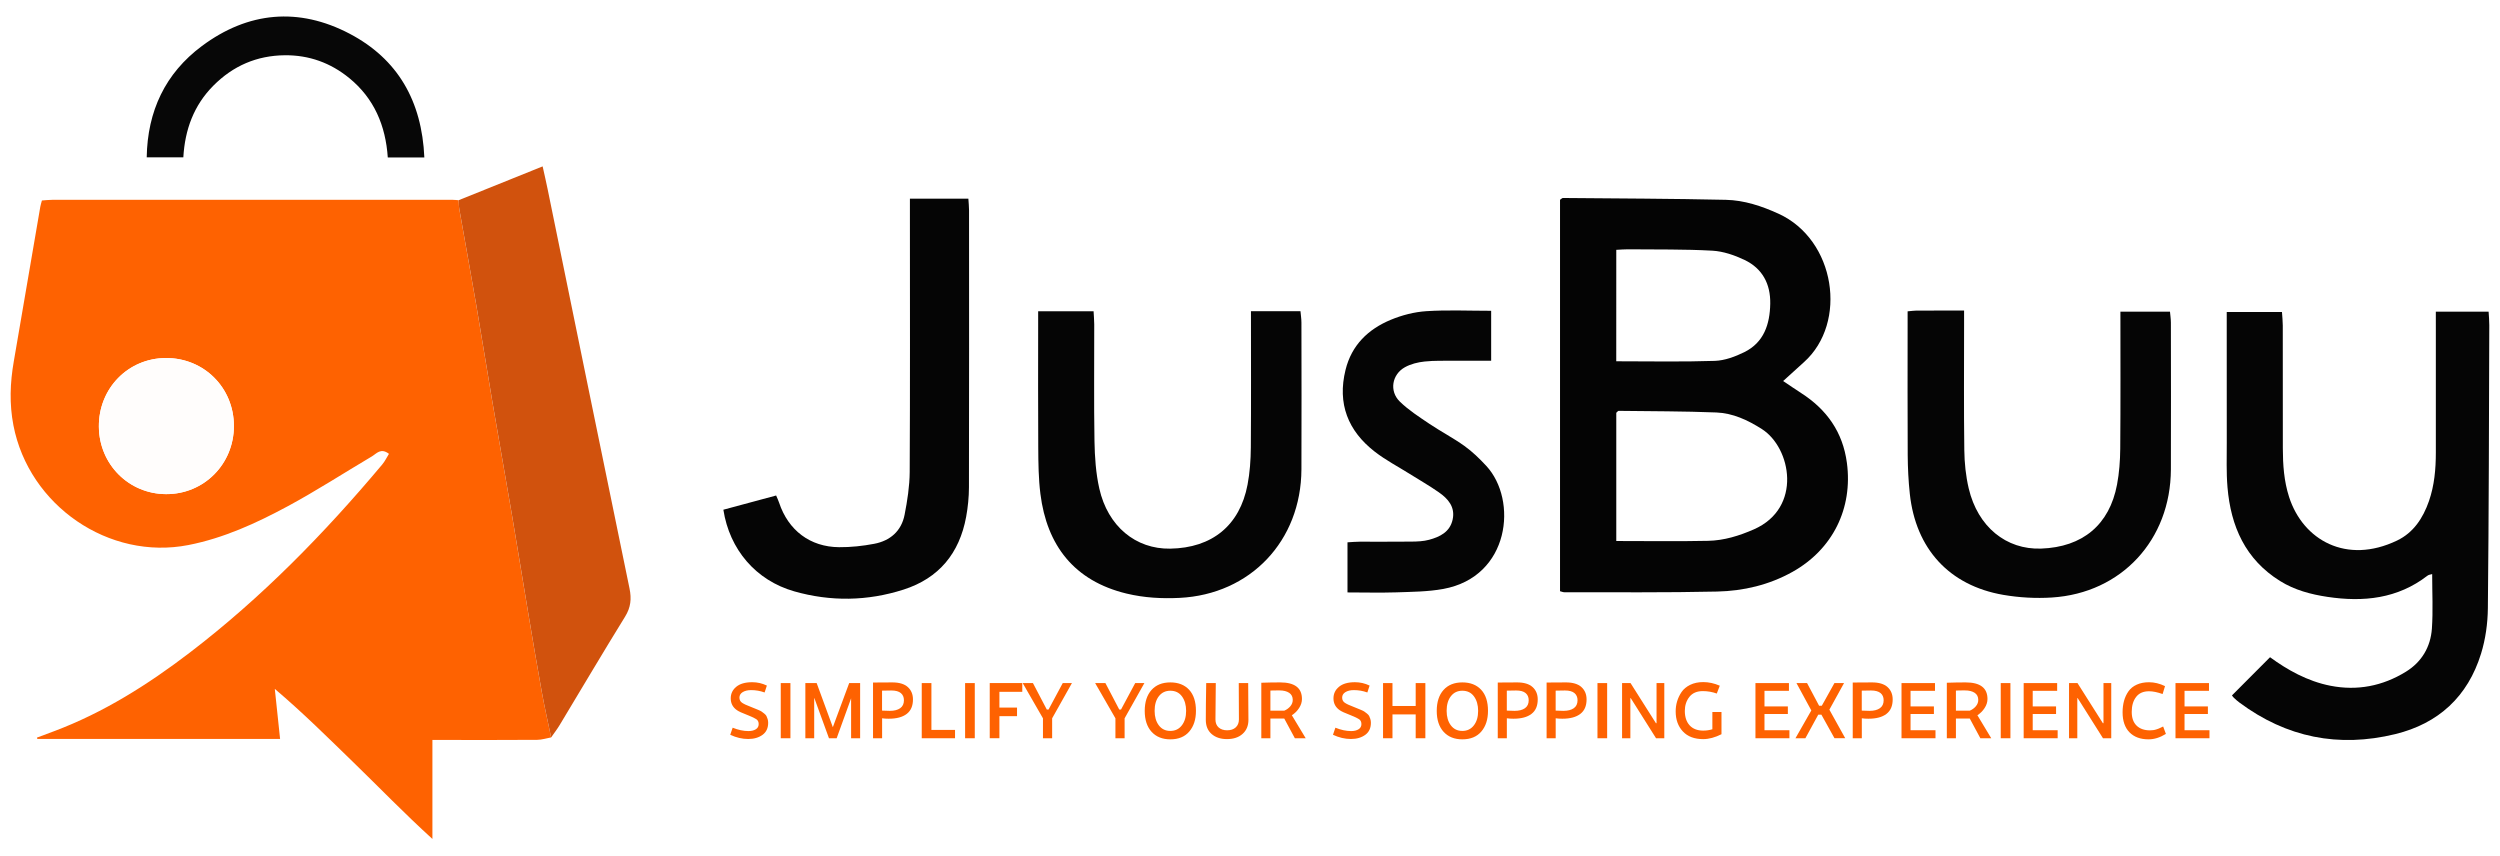
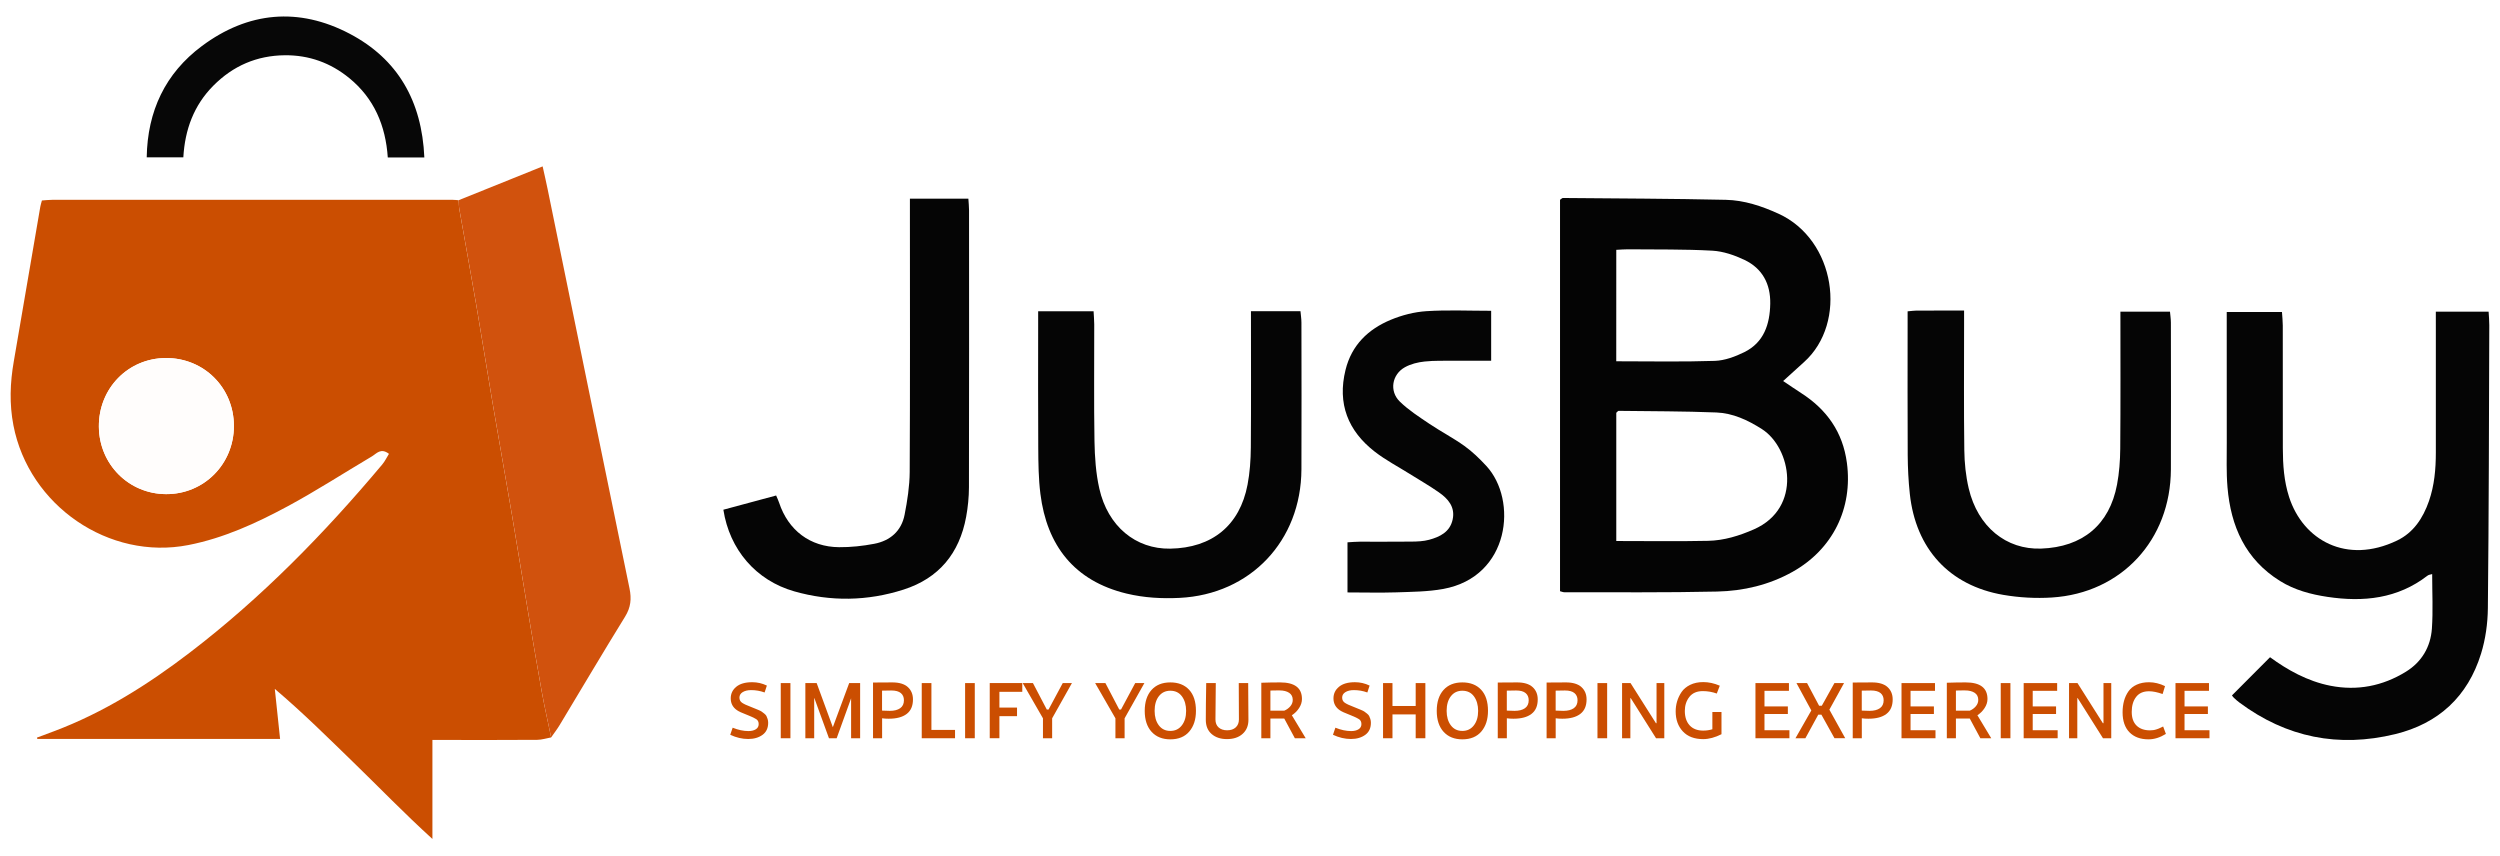
<svg xmlns="http://www.w3.org/2000/svg" width="1356" height="464" viewBox="0 0 1356 464" fill="none">
  <path d="M846.156 320.671C846.156 249.819 846.156 179.017 846.156 108.368C846.843 107.928 847.296 107.387 847.732 107.387C877.19 107.657 906.648 107.725 936.106 108.385C946.048 108.605 955.521 111.753 964.658 115.915C995.608 130.011 1002.33 175.007 978.507 196.396C974.919 199.611 971.364 202.877 967.173 206.668C970.56 208.935 973.712 211.118 976.948 213.2C990.813 222.101 999.548 234.352 1001.76 251.071C1005.05 275.811 994.015 298.013 972.253 310.179C959.545 317.287 945.679 320.536 931.428 320.857C903.848 321.483 876.234 321.196 848.637 321.246C847.883 321.263 847.128 320.925 846.156 320.671ZM876.67 293.444C893.872 293.444 910.219 293.697 926.532 293.342C935.15 293.156 943.348 290.618 951.329 287.115C977.719 275.506 971.582 242.847 955.621 232.711C947.993 227.854 939.912 224.081 930.958 223.725C913.304 223.031 895.616 223.065 877.944 222.845C877.559 222.845 877.156 223.488 876.67 223.894C876.67 246.756 876.67 269.702 876.67 293.444ZM876.653 195.956C894.861 195.956 912.499 196.328 930.12 195.736C935.519 195.55 941.186 193.435 946.132 190.998C956.745 185.735 959.98 175.904 960.182 164.701C960.366 153.956 955.889 145.63 946.316 141.028C940.867 138.422 934.714 136.306 928.779 135.968C913.555 135.122 898.265 135.376 882.991 135.223C880.962 135.206 878.917 135.409 876.67 135.511C876.653 155.868 876.653 175.531 876.653 195.956Z" fill="#040404" />
  <path d="M1321.19 169.049C1331.16 169.049 1340.22 169.049 1349.82 169.049C1349.96 171.639 1350.21 174.008 1350.19 176.377C1350.01 227.532 1349.96 278.67 1349.42 329.825C1349.34 338.1 1348.16 346.662 1345.72 354.548C1338.52 377.816 1322.66 392.453 1299.16 398.19C1268.44 405.669 1240.19 400.051 1214.67 381.065C1213.6 380.269 1212.58 379.372 1211.61 378.442C1211.04 377.9 1210.63 377.189 1210.63 377.173C1217.51 370.285 1224.25 363.533 1231.27 356.477C1240.54 363.263 1251.51 369.507 1264.07 371.961C1278.59 374.803 1292.35 372.113 1304.96 364.346C1313.53 359.066 1318.35 350.91 1319.06 340.977C1319.73 331.314 1319.21 321.567 1319.21 311.38C1318.42 311.634 1317.38 311.702 1316.69 312.226C1300.41 324.799 1281.87 326.661 1262.44 323.75C1253.42 322.396 1244.63 320.078 1236.7 315.137C1217.91 303.444 1209.98 285.523 1208.19 264.269C1207.51 256.198 1207.82 248.041 1207.8 239.919C1207.75 219.071 1207.78 198.24 1207.78 177.392C1207.78 174.735 1207.78 172.078 1207.78 169.236C1218.08 169.236 1227.63 169.236 1237.74 169.236C1237.91 171.875 1238.18 174.228 1238.18 176.563C1238.21 198.764 1238.18 220.949 1238.21 243.151C1238.23 252.102 1238.82 260.936 1241.6 269.566C1249.14 292.952 1272.72 306.337 1300.13 293.206C1309.08 288.925 1314.25 281.022 1317.47 271.783C1320.43 263.237 1321.2 254.387 1321.2 245.418C1321.19 222.946 1321.2 200.49 1321.2 178.018C1321.19 175.378 1321.19 172.688 1321.19 169.049Z" fill="#050505" />
  <path d="M678.516 168.78C687.855 168.78 696.338 168.78 705.375 168.78C705.56 170.895 705.895 172.943 705.895 175.007C705.928 201.524 706.012 228.058 705.895 254.574C705.727 293.427 678.214 322.381 639.803 324.293C630.129 324.767 620.573 324.242 611.066 321.958C582.564 315.087 567.81 295.745 564.323 267.926C563.283 259.634 563.2 251.19 563.149 242.83C562.998 220.917 563.099 198.986 563.099 177.072C563.099 174.432 563.099 171.792 563.099 168.831C573.527 168.831 583.101 168.831 593.16 168.831C593.278 171.234 593.496 173.586 593.512 175.938C593.546 197.057 593.294 218.158 593.646 239.26C593.797 247.856 594.384 256.639 596.262 264.981C600.889 285.508 616.029 297.894 634.706 297.59C657.458 297.218 672.463 285.017 676.672 262.883C677.929 256.283 678.399 249.464 678.449 242.729C678.633 218.378 678.516 194.028 678.516 168.78Z" fill="#050505" />
  <path d="M1034.69 168.864C1036.9 168.678 1038.19 168.475 1039.49 168.458C1047.79 168.424 1056.08 168.441 1065.32 168.441C1065.32 171.453 1065.32 174.076 1065.32 176.682C1065.32 199.154 1065.14 221.627 1065.44 244.082C1065.52 251.054 1066.24 258.178 1067.84 264.947C1072.75 285.744 1088.16 298.232 1107.12 297.555C1129.6 296.76 1144.17 284.661 1148.28 262.849C1149.47 256.52 1149.96 249.971 1150.02 243.507C1150.23 218.885 1150.11 194.281 1150.11 169.05C1159.08 169.05 1167.75 169.05 1177 169.05C1177.15 170.912 1177.49 172.976 1177.49 175.04C1177.52 201.574 1177.59 228.091 1177.49 254.624C1177.35 292.817 1150.71 321.703 1112.95 324.089C1104.2 324.648 1095.2 324.14 1086.56 322.651C1057.27 317.591 1039.08 297.674 1035.88 267.824C1035.13 260.852 1034.79 253.795 1034.74 246.773C1034.61 223.759 1034.69 200.762 1034.69 177.748C1034.69 175.074 1034.69 172.384 1034.69 168.864Z" fill="#050505" />
  <path d="M392.354 276.471C402.112 273.848 411.35 271.361 420.974 268.755C421.628 270.311 422.198 271.445 422.583 272.647C427.563 287.64 439.383 296.676 455.109 296.794C461.48 296.845 467.952 296.151 474.222 294.95C482.807 293.308 488.926 288.063 490.653 279.195C492.145 271.564 493.369 263.729 493.42 255.979C493.671 209.731 493.537 163.483 493.537 117.219C493.537 114.257 493.537 111.296 493.537 107.759C504.2 107.759 514.478 107.759 525.241 107.759C525.376 109.976 525.61 112.057 525.61 114.139C525.627 164.177 525.677 214.215 525.56 264.253C525.543 269.618 525.007 275.067 524.034 280.346C520.396 300.094 509.297 313.615 490.15 319.774C470.5 326.086 450.549 326.374 430.765 320.739C409.992 314.799 395.707 298.097 392.354 276.471Z" fill="#050505" />
  <path d="M730.878 321.332C730.878 311.821 730.878 303.242 730.878 294.155C733.292 294.02 735.354 293.816 737.416 293.816C746.805 293.783 756.194 293.884 765.583 293.766C768.769 293.732 772.072 293.613 775.123 292.784C780.974 291.21 786.407 288.588 787.899 281.87C789.425 274.982 785.417 270.498 780.354 266.978C775.291 263.442 769.926 260.379 764.695 257.096C758.324 253.102 751.6 249.582 745.682 244.997C731.163 233.727 725.278 218.971 729.821 200.61C733.141 187.14 742.128 178.561 754.3 173.484C760.386 170.946 767.126 169.203 773.665 168.78C785.132 168.036 796.684 168.577 808.806 168.577C808.806 177.512 808.806 186.227 808.806 195.652C802.016 195.652 795.376 195.618 788.737 195.669C783.372 195.72 777.973 195.517 772.659 196.092C769.02 196.481 765.181 197.429 762.012 199.189C754.987 203.098 753.461 212.117 759.195 217.752C763.94 222.406 769.691 226.095 775.241 229.835C781.477 234.031 788.201 237.517 794.303 241.883C798.629 244.98 802.536 248.787 806.174 252.713C823.309 271.226 819.084 312.854 782.785 319.453C774.419 320.976 765.734 320.993 757.2 321.298C748.65 321.568 740.099 321.332 730.878 321.332Z" fill="#050505" />
-   <path d="M298.939 399.967C296.424 400.424 293.909 401.27 291.394 401.287C275.299 401.405 259.22 401.354 243.125 401.354C240.476 401.354 237.827 401.354 234.541 401.354C234.541 418.902 234.541 435.875 234.541 455.048C218.948 440.867 205.653 427.042 191.922 413.724C178.056 400.271 164.358 386.632 149.051 373.653C149.99 382.503 150.929 391.353 151.918 400.796C107.756 400.796 64.014 400.796 20.255 400.796C20.188 400.559 20.104 400.322 20.037 400.085C23.122 398.934 26.223 397.767 29.308 396.616C56.201 386.514 80.227 371.335 102.961 353.956C141.842 324.224 175.877 289.416 207.33 251.933C208.771 250.224 209.744 248.126 210.968 246.163C206.525 242.745 204.261 246.028 201.73 247.534C186.489 256.57 171.568 266.233 155.992 274.626C138.975 283.798 121.354 291.869 102.224 295.626C59.118 304.087 15.678 274.254 7.278 230.696C5.031 219.088 5.467 207.598 7.479 196.023C12.324 168.068 17.069 140.079 21.864 112.107C22.032 111.092 22.384 110.094 22.736 108.74C24.731 108.605 26.542 108.385 28.369 108.385C100.765 108.368 173.177 108.368 245.573 108.385C246.646 108.385 247.702 108.537 248.775 108.605C248.892 110.229 248.842 111.87 249.127 113.444C252.195 130.908 255.381 148.337 258.382 165.801C261.383 183.281 264.149 200.795 267.117 218.259C270.588 238.65 274.226 259.007 277.696 279.398C280.664 296.878 283.464 314.392 286.398 331.873C288.846 346.443 291.277 361.012 293.909 375.548C295.401 383.722 297.246 391.827 298.939 399.967ZM126.87 231.035C126.853 210.322 110.657 194.128 90.001 194.196C69.463 194.263 53.418 210.712 53.619 231.492C53.82 251.849 69.848 267.908 90.051 268.009C110.59 268.111 126.886 251.73 126.87 231.035Z" fill="#FE6201" />
+   <path d="M298.939 399.967C296.424 400.424 293.909 401.27 291.394 401.287C275.299 401.405 259.22 401.354 243.125 401.354C240.476 401.354 237.827 401.354 234.541 401.354C234.541 418.902 234.541 435.875 234.541 455.048C218.948 440.867 205.653 427.042 191.922 413.724C178.056 400.271 164.358 386.632 149.051 373.653C149.99 382.503 150.929 391.353 151.918 400.796C107.756 400.796 64.014 400.796 20.255 400.796C20.188 400.559 20.104 400.322 20.037 400.085C23.122 398.934 26.223 397.767 29.308 396.616C56.201 386.514 80.227 371.335 102.961 353.956C141.842 324.224 175.877 289.416 207.33 251.933C208.771 250.224 209.744 248.126 210.968 246.163C206.525 242.745 204.261 246.028 201.73 247.534C186.489 256.57 171.568 266.233 155.992 274.626C138.975 283.798 121.354 291.869 102.224 295.626C59.118 304.087 15.678 274.254 7.278 230.696C5.031 219.088 5.467 207.598 7.479 196.023C12.324 168.068 17.069 140.079 21.864 112.107C22.032 111.092 22.384 110.094 22.736 108.74C24.731 108.605 26.542 108.385 28.369 108.385C100.765 108.368 173.177 108.368 245.573 108.385C246.646 108.385 247.702 108.537 248.775 108.605C248.892 110.229 248.842 111.87 249.127 113.444C252.195 130.908 255.381 148.337 258.382 165.801C261.383 183.281 264.149 200.795 267.117 218.259C270.588 238.65 274.226 259.007 277.696 279.398C280.664 296.878 283.464 314.392 286.398 331.873C288.846 346.443 291.277 361.012 293.909 375.548C295.401 383.722 297.246 391.827 298.939 399.967ZM126.87 231.035C126.853 210.322 110.657 194.128 90.001 194.196C69.463 194.263 53.418 210.712 53.619 231.492C53.82 251.849 69.848 267.908 90.051 268.009C110.59 268.111 126.886 251.73 126.87 231.035Z" fill="#CB4E01" />
  <path d="M298.936 399.968C297.259 391.828 295.398 383.723 293.923 375.532C291.29 360.996 288.859 346.427 286.412 331.857C283.478 314.376 280.694 296.862 277.71 279.382C274.239 258.991 270.601 238.634 267.131 218.243C264.163 200.762 261.397 183.248 258.396 165.785C255.394 148.321 252.209 130.875 249.141 113.428C248.856 111.838 248.889 110.196 248.789 108.589C263.66 102.598 278.532 96.608 294.325 90.245C295.331 94.797 296.22 98.621 297.008 102.48C311.795 174.72 326.549 246.976 341.454 319.199C342.611 324.817 342.142 329.454 339.04 334.48C326.985 353.974 315.333 373.739 303.496 393.368C302.105 395.653 300.461 397.785 298.936 399.968Z" fill="#D1520D" />
  <path d="M230.167 85.422C223.025 85.422 216.905 85.422 210.333 85.422C209.176 68.111 202.922 53.355 189.425 42.339C179.282 34.064 167.63 29.867 154.552 29.969C139.362 30.104 126.419 35.671 115.672 46.518C105.126 57.162 100.297 70.311 99.442 85.32C92.853 85.32 86.751 85.32 79.575 85.32C79.994 60.225 89.651 39.749 109.519 24.96C134.601 6.278 162.047 3.79 189.677 18.309C215.731 32.016 228.842 54.742 230.167 85.422Z" fill="#070707" />
  <path d="M126.871 231.035C126.888 251.731 110.591 268.095 90.069 268.01C69.85 267.925 53.821 251.866 53.637 231.492C53.436 210.712 69.481 194.247 90.019 194.196C110.658 194.129 126.854 210.323 126.871 231.035Z" fill="#FFFDFC" />
-   <path d="M405.824 400.83C402.571 400.83 399.319 400.069 396.083 398.546L397.391 394.705C400.409 395.923 403.259 396.532 405.941 396.532C407.635 396.532 408.976 396.194 409.999 395.534C411.021 394.874 411.508 393.943 411.508 392.742C411.508 391.591 411.105 390.711 410.284 390.136C409.462 389.56 407.97 388.85 405.807 387.986C405.539 387.885 405.338 387.817 405.22 387.75C402.504 386.717 400.71 385.888 399.839 385.279C397.508 383.722 396.351 381.556 396.351 378.798C396.351 376.277 397.34 374.178 399.336 372.52C401.331 370.861 404.214 370.032 407.987 370.032C410.787 370.032 413.453 370.641 415.951 371.86L414.727 375.6C412.396 374.754 409.982 374.314 407.434 374.314C405.539 374.314 403.997 374.686 402.823 375.413C401.649 376.141 401.063 377.14 401.063 378.392C401.063 379.576 401.532 380.507 402.488 381.167C403.443 381.827 405.019 382.571 407.216 383.384C408.255 383.807 408.976 384.111 409.378 384.264C409.781 384.433 410.418 384.687 411.273 385.042C412.128 385.397 412.732 385.702 413.1 385.956C413.469 386.21 413.939 386.565 414.509 387.022C415.079 387.479 415.481 387.919 415.716 388.359C415.934 388.799 416.152 389.34 416.353 389.983C416.554 390.626 416.655 391.303 416.655 392.031C416.655 394.891 415.649 397.074 413.62 398.563C411.592 400.052 408.993 400.83 405.824 400.83Z" fill="#FE6201" />
-   <path d="M423.48 400.424V370.506H428.728V400.424H423.48Z" fill="#FE6201" />
-   <path d="M460.598 370.506H466.533V400.424H461.638V378.679L461.654 378.713L453.808 400.424H449.633L441.72 378.679H441.619V400.424H436.824V370.506H442.96L451.729 394.434L460.598 370.506Z" fill="#FE6201" />
-   <path d="M483.956 370.135C487.729 370.135 490.545 370.981 492.406 372.674C494.267 374.366 495.189 376.599 495.189 379.375C495.189 382.878 494.066 385.5 491.803 387.226C489.539 388.969 486.287 389.832 482.028 389.832C480.754 389.832 479.563 389.765 478.457 389.596V400.426H473.528V370.22H473.897C474.115 370.22 474.4 370.22 474.785 370.203C475.171 370.186 475.607 370.186 476.126 370.186C476.646 370.186 477.216 370.186 477.853 370.186C478.49 370.186 479.128 370.186 479.781 370.169C480.435 370.152 481.14 370.152 481.894 370.152C482.581 370.135 483.302 370.135 483.956 370.135ZM482.598 385.568C485.012 385.568 486.89 385.094 488.265 384.13C489.623 383.165 490.294 381.727 490.294 379.815C490.294 378.173 489.74 376.87 488.634 375.94C487.527 374.992 485.8 374.518 483.453 374.518C481.559 374.518 479.882 374.552 478.423 374.603V385.433C480.284 385.534 481.676 385.568 482.598 385.568Z" fill="#FE6201" />
-   <path d="M505.199 395.906H518.008V400.424H499.951V370.506H505.199V395.906Z" fill="#FE6201" />
-   <path d="M523.474 400.424V370.506H528.721V400.424H523.474Z" fill="#FE6201" />
-   <path d="M554.486 375.246H542.079V383.791H551.636V388.445H542.079V400.409H536.831V370.491H554.486V375.246Z" fill="#FE6201" />
-   <path d="M576.432 370.506H581.412L570.681 389.611V400.441H565.702V389.611L554.703 370.506H560.27L567.781 384.856H568.736L576.432 370.506Z" fill="#FE6201" />
-   <path d="M615.736 370.506H620.716L609.986 389.611V400.441H605.006V389.611L594.008 370.506H599.574L607.085 384.856H608.041L615.736 370.506Z" fill="#FE6201" />
-   <path d="M634.8 401.018C630.508 401.018 627.121 399.664 624.639 396.957C622.158 394.249 620.901 390.459 620.901 385.585C620.901 380.779 622.125 376.989 624.572 374.247C627.02 371.506 630.424 370.135 634.8 370.135C639.109 370.135 642.512 371.472 644.977 374.129C647.441 376.786 648.682 380.61 648.682 385.568C648.682 390.222 647.475 393.961 645.06 396.787C642.646 399.613 639.226 401.018 634.8 401.018ZM634.8 396.449C637.398 396.449 639.477 395.451 641.02 393.454C642.579 391.457 643.35 388.834 643.35 385.568C643.35 382.404 642.596 379.781 641.104 377.733C639.612 375.686 637.499 374.653 634.783 374.653C632.184 374.653 630.122 375.635 628.579 377.615C627.037 379.595 626.266 382.251 626.266 385.568C626.266 388.766 627.02 391.372 628.529 393.403C630.055 395.434 632.134 396.449 634.8 396.449Z" fill="#FE6201" />
-   <path d="M665.481 400.882C662.078 400.882 659.311 399.969 657.199 398.141C655.086 396.313 654.03 393.758 654.03 390.458C654.03 385.585 654.097 378.935 654.248 370.491H659.445C659.328 381.084 659.261 387.666 659.261 390.222C659.261 392.117 659.848 393.572 661.005 394.587C662.161 395.603 663.704 396.11 665.598 396.11C667.56 396.11 669.119 395.586 670.259 394.537C671.399 393.487 671.986 392.049 671.986 390.222C671.986 382.268 671.953 375.686 671.902 370.491H677.016C677.016 373.266 677.033 376.802 677.083 381.084C677.133 385.365 677.15 388.496 677.15 390.458C677.15 393.623 676.094 396.161 673.998 398.04C671.919 399.935 669.069 400.882 665.481 400.882Z" fill="#FE6201" />
-   <path d="M702.327 400.426L696.577 389.731H689.066V400.426H684.136V370.321C687.389 370.203 690.792 370.135 694.33 370.135C702.244 370.135 706.184 373.13 706.184 379.138C706.184 380.813 705.664 382.454 704.624 384.045C703.585 385.653 702.277 386.939 700.701 387.954L708.212 400.426H702.327ZM689.066 374.569V385.45H696.627C697.918 384.908 699.008 384.113 699.88 383.081C700.751 382.048 701.187 380.898 701.187 379.645C701.187 377.936 700.534 376.65 699.243 375.787C697.952 374.924 696.191 374.484 693.995 374.484C691.463 374.467 689.82 374.501 689.066 374.569Z" fill="#FE6201" />
-   <path d="M732.746 400.83C729.493 400.83 726.241 400.069 723.005 398.546L724.313 394.705C727.331 395.923 730.181 396.532 732.863 396.532C734.557 396.532 735.898 396.194 736.921 395.534C737.943 394.874 738.43 393.943 738.43 392.742C738.43 391.591 738.027 390.711 737.206 390.136C736.384 389.56 734.892 388.85 732.729 387.986C732.461 387.885 732.26 387.817 732.142 387.75C729.426 386.717 727.632 385.888 726.761 385.279C724.43 383.722 723.273 381.556 723.273 378.798C723.273 376.277 724.262 374.178 726.258 372.52C728.253 370.861 731.136 370.032 734.909 370.032C737.709 370.032 740.375 370.641 742.873 371.86L741.649 375.6C739.318 374.754 736.904 374.314 734.356 374.314C732.461 374.314 730.919 374.686 729.745 375.413C728.571 376.141 727.985 377.14 727.985 378.392C727.985 379.576 728.454 380.507 729.41 381.167C730.365 381.827 731.941 382.571 734.138 383.384C735.177 383.807 735.898 384.111 736.3 384.264C736.703 384.433 737.34 384.687 738.195 385.042C739.05 385.397 739.654 385.702 740.022 385.956C740.391 386.21 740.861 386.565 741.431 387.022C742.001 387.479 742.403 387.919 742.638 388.359C742.856 388.799 743.074 389.34 743.275 389.983C743.476 390.626 743.577 391.303 743.577 392.031C743.577 394.891 742.571 397.074 740.542 398.563C738.514 400.052 735.915 400.83 732.746 400.83Z" fill="#FE6201" />
-   <path d="M767.868 370.506H773.116V400.424H767.868V387.496H755.277V400.424H750.163V370.506H755.277V382.927H767.868V370.506Z" fill="#FE6201" />
-   <path d="M793.188 401.018C788.896 401.018 785.51 399.664 783.028 396.957C780.547 394.249 779.289 390.459 779.289 385.585C779.289 380.779 780.513 376.989 782.961 374.247C785.409 371.506 788.813 370.135 793.188 370.135C797.497 370.135 800.901 371.472 803.382 374.129C805.864 376.803 807.087 380.61 807.087 385.568C807.087 390.222 805.88 393.961 803.466 396.787C801.052 399.613 797.615 401.018 793.188 401.018ZM793.188 396.449C795.787 396.449 797.866 395.451 799.409 393.454C800.968 391.457 801.739 388.834 801.739 385.568C801.739 382.404 800.985 379.781 799.492 377.733C798 375.686 795.888 374.653 793.172 374.653C790.573 374.653 788.511 375.635 786.968 377.615C785.426 379.595 784.655 382.251 784.655 385.568C784.655 388.766 785.409 391.372 786.918 393.403C788.444 395.434 790.523 396.449 793.188 396.449Z" fill="#FE6201" />
-   <path d="M822.83 370.135C826.602 370.135 829.419 370.981 831.28 372.674C833.141 374.366 834.063 376.599 834.063 379.375C834.063 382.878 832.94 385.5 830.66 387.226C828.396 388.969 825.144 389.832 820.885 389.832C819.611 389.832 818.42 389.765 817.314 389.596V400.426H812.385V370.22H812.754C812.955 370.22 813.257 370.22 813.642 370.203C814.011 370.186 814.464 370.186 814.983 370.186C815.503 370.186 816.073 370.186 816.71 370.186C817.347 370.186 817.985 370.186 818.638 370.169C819.292 370.152 819.996 370.152 820.751 370.152C821.455 370.135 822.176 370.135 822.83 370.135ZM821.472 385.568C823.886 385.568 825.764 385.094 827.139 384.13C828.497 383.165 829.167 381.727 829.167 379.815C829.167 378.173 828.614 376.87 827.508 375.94C826.401 374.992 824.674 374.518 822.327 374.518C820.432 374.518 818.756 374.552 817.297 374.603V385.433C819.158 385.534 820.533 385.568 821.472 385.568Z" fill="#FE6201" />
-   <path d="M849.321 370.135C853.093 370.135 855.91 370.981 857.771 372.674C859.632 374.366 860.554 376.599 860.554 379.375C860.554 382.878 859.431 385.5 857.151 387.226C854.887 388.969 851.635 389.832 847.376 389.832C846.102 389.832 844.912 389.765 843.805 389.596V400.426H838.876V370.22H839.245C839.446 370.22 839.748 370.22 840.133 370.203C840.502 370.186 840.955 370.186 841.475 370.186C841.994 370.186 842.564 370.186 843.202 370.186C843.839 370.186 844.476 370.186 845.13 370.169C845.783 370.152 846.488 370.152 847.242 370.152C847.946 370.135 848.65 370.135 849.321 370.135ZM847.963 385.568C850.377 385.568 852.255 385.094 853.63 384.13C854.988 383.165 855.659 381.727 855.659 379.815C855.659 378.173 855.105 376.87 853.999 375.94C852.892 374.992 851.165 374.518 848.818 374.518C846.924 374.518 845.247 374.552 843.788 374.603V385.433C845.633 385.534 847.024 385.568 847.963 385.568Z" fill="#FE6201" />
-   <path d="M866.47 400.424V370.506H871.718V400.424H866.47Z" fill="#FE6201" />
-   <path d="M879.814 400.424V370.506H884.408L898.173 392.251H898.508V370.506H902.717V400.424H898.24L884.526 378.679H884.308V400.424H879.814Z" fill="#FE6201" />
-   <path d="M928.804 386.177H933.733V398.242C930.229 400.002 926.926 400.899 923.824 400.899C919.063 400.899 915.374 399.511 912.776 396.719C910.177 393.927 908.886 390.322 908.886 385.872C908.886 384.011 909.137 382.2 909.657 380.44C910.177 378.68 910.982 376.988 912.071 375.363C913.161 373.739 914.737 372.453 916.749 371.454C918.778 370.473 921.125 369.965 923.808 369.965C926.826 369.965 929.827 370.625 932.811 371.928L931.185 376.176C928.737 375.296 926.222 374.856 923.623 374.856C920.387 374.856 917.956 375.905 916.313 378.003C914.67 380.102 913.849 382.64 913.849 385.584C913.849 388.901 914.72 391.524 916.447 393.419C918.174 395.314 920.639 396.279 923.808 396.279C925.535 396.279 927.194 396.042 928.787 395.551V386.177H928.804Z" fill="#FE6201" />
-   <path d="M957.055 396.075H970.586V400.424H952.16V370.506H970.317V374.703H957.055V383.164H969.73V387.276H957.055V396.075Z" fill="#FE6201" />
-   <path d="M995.033 400.426L987.924 387.633L986.231 387.616L979.24 400.426H973.858L982.459 385.348L974.394 370.491H980.145L986.667 382.776H988.159L995 370.491H1000.21L992.25 384.925L1000.85 400.409H995.033V400.426Z" fill="#FE6201" />
-   <path d="M1015.35 370.135C1019.12 370.135 1021.94 370.981 1023.8 372.674C1025.66 374.366 1026.59 376.599 1026.59 379.375C1026.59 382.878 1025.46 385.5 1023.2 387.226C1020.94 388.969 1017.68 389.832 1013.42 389.832C1012.15 389.832 1010.96 389.765 1009.85 389.596V400.426H1004.92V370.22H1005.29C1005.51 370.22 1005.8 370.22 1006.18 370.203C1006.57 370.186 1007 370.186 1007.52 370.186C1008.04 370.186 1008.61 370.186 1009.25 370.186C1009.89 370.186 1010.52 370.186 1011.18 370.169C1011.83 370.152 1012.52 370.152 1013.27 370.152C1014.03 370.152 1014.7 370.135 1015.35 370.135ZM1013.99 385.568C1016.41 385.568 1018.3 385.094 1019.66 384.13C1021.02 383.165 1021.69 381.727 1021.69 379.815C1021.69 378.173 1021.14 376.87 1020.03 375.94C1018.92 375.009 1017.2 374.518 1014.85 374.518C1012.95 374.518 1011.28 374.552 1009.82 374.603V385.433C1011.68 385.534 1013.06 385.568 1013.99 385.568Z" fill="#FE6201" />
-   <path d="M1036.28 396.075H1049.81V400.424H1031.38V370.506H1049.54V374.703H1036.28V383.164H1048.95V387.276H1036.28V396.075Z" fill="#FE6201" />
-   <path d="M1074.15 400.426L1068.4 389.731H1060.89V400.426H1055.96V370.321C1059.21 370.203 1062.62 370.135 1066.15 370.135C1074.07 370.135 1078.01 373.13 1078.01 379.138C1078.01 380.813 1077.49 382.454 1076.45 384.045C1075.41 385.653 1074.1 386.939 1072.54 387.954L1080.05 400.426H1074.15ZM1060.89 374.569V385.45H1068.45C1069.74 384.908 1070.83 384.113 1071.7 383.081C1072.57 382.048 1073.01 380.898 1073.01 379.645C1073.01 377.936 1072.36 376.65 1071.07 375.787C1069.77 374.924 1068.01 374.484 1065.82 374.484C1063.29 374.467 1061.64 374.501 1060.89 374.569Z" fill="#FE6201" />
-   <path d="M1085.2 400.424V370.506H1090.45V400.424H1085.2Z" fill="#FE6201" />
-   <path d="M1102.54 396.075H1116.07V400.424H1097.64V370.506H1115.8V374.703H1102.54V383.164H1115.21V387.276H1102.54V396.075Z" fill="#FE6201" />
-   <path d="M1122.24 400.424V370.506H1126.83L1140.6 392.251H1140.93V370.506H1145.14V400.424H1140.66L1126.95 378.679H1126.73V400.424H1122.24Z" fill="#FE6201" />
-   <path d="M1165.37 401.017C1160.96 401.017 1157.53 399.748 1155.03 397.209C1152.55 394.671 1151.29 391.05 1151.29 386.362C1151.29 384.112 1151.56 382.03 1152.08 380.118C1152.6 378.223 1153.42 376.497 1154.49 374.957C1155.58 373.417 1157.07 372.215 1158.97 371.352C1160.86 370.489 1163.09 370.049 1165.62 370.049C1168.49 370.049 1171.39 370.743 1174.31 372.148L1173 376.446C1170.2 375.448 1167.74 374.94 1165.62 374.94C1162.52 374.94 1160.18 375.972 1158.6 378.054C1157.02 380.118 1156.25 382.826 1156.25 386.142C1156.25 389.408 1157.14 391.879 1158.9 393.588C1160.66 395.297 1163.08 396.143 1166.13 396.143C1166.76 396.143 1167.35 396.109 1167.92 396.025C1168.49 395.94 1169.04 395.822 1169.6 395.635C1170.15 395.449 1170.57 395.314 1170.84 395.195C1171.11 395.094 1171.56 394.891 1172.18 394.586C1172.8 394.282 1173.17 394.096 1173.29 394.045L1174.78 398.072C1171.61 400.035 1168.47 401.017 1165.37 401.017Z" fill="#FE6201" />
-   <path d="M1184.89 396.075H1198.42V400.424H1179.99V370.506H1198.15V374.703H1184.89V383.164H1197.56V387.276H1184.89V396.075Z" fill="#FE6201" />
+   <path d="M405.824 400.83C402.571 400.83 399.319 400.069 396.083 398.546L397.391 394.705C400.409 395.923 403.259 396.532 405.941 396.532C407.635 396.532 408.976 396.194 409.999 395.534C411.021 394.874 411.508 393.943 411.508 392.742C411.508 391.591 411.105 390.711 410.284 390.136C409.462 389.56 407.97 388.85 405.807 387.986C405.539 387.885 405.338 387.817 405.22 387.75C402.504 386.717 400.71 385.888 399.839 385.279C397.508 383.722 396.351 381.556 396.351 378.798C396.351 376.277 397.34 374.178 399.336 372.52C401.331 370.861 404.214 370.032 407.987 370.032C410.787 370.032 413.453 370.641 415.951 371.86L414.727 375.6C412.396 374.754 409.982 374.314 407.434 374.314C405.539 374.314 403.997 374.686 402.823 375.413C401.649 376.141 401.063 377.14 401.063 378.392C401.063 379.576 401.532 380.507 402.488 381.167C403.443 381.827 405.019 382.571 407.216 383.384C408.255 383.807 408.976 384.111 409.378 384.264C409.781 384.433 410.418 384.687 411.273 385.042C412.128 385.397 412.732 385.702 413.1 385.956C413.469 386.21 413.939 386.565 414.509 387.022C415.079 387.479 415.481 387.919 415.716 388.359C415.934 388.799 416.152 389.34 416.353 389.983C416.554 390.626 416.655 391.303 416.655 392.031C416.655 394.891 415.649 397.074 413.62 398.563C411.592 400.052 408.993 400.83 405.824 400.83Z" fill="#CB4E01" />
+   <path d="M423.48 400.424V370.506H428.728V400.424H423.48Z" fill="#CB4E01" />
+   <path d="M460.598 370.506H466.533V400.424H461.638V378.679L461.654 378.713L453.808 400.424H449.633L441.72 378.679H441.619V400.424H436.824V370.506H442.96L451.729 394.434L460.598 370.506Z" fill="#CB4E01" />
+   <path d="M483.956 370.135C487.729 370.135 490.545 370.981 492.406 372.674C494.267 374.366 495.189 376.599 495.189 379.375C495.189 382.878 494.066 385.5 491.803 387.226C489.539 388.969 486.287 389.832 482.028 389.832C480.754 389.832 479.563 389.765 478.457 389.596V400.426H473.528V370.22H473.897C474.115 370.22 474.4 370.22 474.785 370.203C475.171 370.186 475.607 370.186 476.126 370.186C476.646 370.186 477.216 370.186 477.853 370.186C478.49 370.186 479.128 370.186 479.781 370.169C480.435 370.152 481.14 370.152 481.894 370.152C482.581 370.135 483.302 370.135 483.956 370.135ZM482.598 385.568C485.012 385.568 486.89 385.094 488.265 384.13C489.623 383.165 490.294 381.727 490.294 379.815C490.294 378.173 489.74 376.87 488.634 375.94C487.527 374.992 485.8 374.518 483.453 374.518C481.559 374.518 479.882 374.552 478.423 374.603V385.433C480.284 385.534 481.676 385.568 482.598 385.568Z" fill="#CB4E01" />
+   <path d="M505.199 395.906H518.008V400.424H499.951V370.506H505.199V395.906Z" fill="#CB4E01" />
+   <path d="M523.474 400.424V370.506H528.721V400.424H523.474Z" fill="#CB4E01" />
+   <path d="M554.486 375.246H542.079V383.791H551.636V388.445H542.079V400.409H536.831V370.491H554.486V375.246Z" fill="#CB4E01" />
+   <path d="M576.432 370.506H581.412L570.681 389.611V400.441H565.702V389.611L554.703 370.506H560.27L567.781 384.856H568.736L576.432 370.506Z" fill="#CB4E01" />
+   <path d="M615.736 370.506H620.716L609.986 389.611V400.441H605.006V389.611L594.008 370.506H599.574L607.085 384.856H608.041L615.736 370.506Z" fill="#CB4E01" />
+   <path d="M634.8 401.018C630.508 401.018 627.121 399.664 624.639 396.957C622.158 394.249 620.901 390.459 620.901 385.585C620.901 380.779 622.125 376.989 624.572 374.247C627.02 371.506 630.424 370.135 634.8 370.135C639.109 370.135 642.512 371.472 644.977 374.129C647.441 376.786 648.682 380.61 648.682 385.568C648.682 390.222 647.475 393.961 645.06 396.787C642.646 399.613 639.226 401.018 634.8 401.018ZM634.8 396.449C637.398 396.449 639.477 395.451 641.02 393.454C642.579 391.457 643.35 388.834 643.35 385.568C643.35 382.404 642.596 379.781 641.104 377.733C639.612 375.686 637.499 374.653 634.783 374.653C632.184 374.653 630.122 375.635 628.579 377.615C627.037 379.595 626.266 382.251 626.266 385.568C626.266 388.766 627.02 391.372 628.529 393.403C630.055 395.434 632.134 396.449 634.8 396.449Z" fill="#CB4E01" />
+   <path d="M665.481 400.882C662.078 400.882 659.311 399.969 657.199 398.141C655.086 396.313 654.03 393.758 654.03 390.458C654.03 385.585 654.097 378.935 654.248 370.491H659.445C659.328 381.084 659.261 387.666 659.261 390.222C659.261 392.117 659.848 393.572 661.005 394.587C662.161 395.603 663.704 396.11 665.598 396.11C667.56 396.11 669.119 395.586 670.259 394.537C671.399 393.487 671.986 392.049 671.986 390.222C671.986 382.268 671.953 375.686 671.902 370.491H677.016C677.016 373.266 677.033 376.802 677.083 381.084C677.133 385.365 677.15 388.496 677.15 390.458C677.15 393.623 676.094 396.161 673.998 398.04C671.919 399.935 669.069 400.882 665.481 400.882Z" fill="#CB4E01" />
+   <path d="M702.327 400.426L696.577 389.731H689.066V400.426H684.136V370.321C687.389 370.203 690.792 370.135 694.33 370.135C702.244 370.135 706.184 373.13 706.184 379.138C706.184 380.813 705.664 382.454 704.624 384.045C703.585 385.653 702.277 386.939 700.701 387.954L708.212 400.426H702.327ZM689.066 374.569V385.45H696.627C697.918 384.908 699.008 384.113 699.88 383.081C700.751 382.048 701.187 380.898 701.187 379.645C701.187 377.936 700.534 376.65 699.243 375.787C697.952 374.924 696.191 374.484 693.995 374.484C691.463 374.467 689.82 374.501 689.066 374.569Z" fill="#CB4E01" />
+   <path d="M732.746 400.83C729.493 400.83 726.241 400.069 723.005 398.546L724.313 394.705C727.331 395.923 730.181 396.532 732.863 396.532C734.557 396.532 735.898 396.194 736.921 395.534C737.943 394.874 738.43 393.943 738.43 392.742C738.43 391.591 738.027 390.711 737.206 390.136C736.384 389.56 734.892 388.85 732.729 387.986C732.461 387.885 732.26 387.817 732.142 387.75C729.426 386.717 727.632 385.888 726.761 385.279C724.43 383.722 723.273 381.556 723.273 378.798C723.273 376.277 724.262 374.178 726.258 372.52C728.253 370.861 731.136 370.032 734.909 370.032C737.709 370.032 740.375 370.641 742.873 371.86L741.649 375.6C739.318 374.754 736.904 374.314 734.356 374.314C732.461 374.314 730.919 374.686 729.745 375.413C728.571 376.141 727.985 377.14 727.985 378.392C727.985 379.576 728.454 380.507 729.41 381.167C730.365 381.827 731.941 382.571 734.138 383.384C735.177 383.807 735.898 384.111 736.3 384.264C736.703 384.433 737.34 384.687 738.195 385.042C739.05 385.397 739.654 385.702 740.022 385.956C740.391 386.21 740.861 386.565 741.431 387.022C742.001 387.479 742.403 387.919 742.638 388.359C742.856 388.799 743.074 389.34 743.275 389.983C743.476 390.626 743.577 391.303 743.577 392.031C743.577 394.891 742.571 397.074 740.542 398.563C738.514 400.052 735.915 400.83 732.746 400.83Z" fill="#CB4E01" />
+   <path d="M767.868 370.506H773.116V400.424H767.868V387.496H755.277V400.424H750.163V370.506H755.277V382.927H767.868V370.506Z" fill="#CB4E01" />
+   <path d="M793.188 401.018C788.896 401.018 785.51 399.664 783.028 396.957C780.547 394.249 779.289 390.459 779.289 385.585C779.289 380.779 780.513 376.989 782.961 374.247C785.409 371.506 788.813 370.135 793.188 370.135C797.497 370.135 800.901 371.472 803.382 374.129C805.864 376.803 807.087 380.61 807.087 385.568C807.087 390.222 805.88 393.961 803.466 396.787C801.052 399.613 797.615 401.018 793.188 401.018ZM793.188 396.449C795.787 396.449 797.866 395.451 799.409 393.454C800.968 391.457 801.739 388.834 801.739 385.568C801.739 382.404 800.985 379.781 799.492 377.733C798 375.686 795.888 374.653 793.172 374.653C790.573 374.653 788.511 375.635 786.968 377.615C785.426 379.595 784.655 382.251 784.655 385.568C784.655 388.766 785.409 391.372 786.918 393.403C788.444 395.434 790.523 396.449 793.188 396.449Z" fill="#CB4E01" />
+   <path d="M822.83 370.135C826.602 370.135 829.419 370.981 831.28 372.674C833.141 374.366 834.063 376.599 834.063 379.375C834.063 382.878 832.94 385.5 830.66 387.226C828.396 388.969 825.144 389.832 820.885 389.832C819.611 389.832 818.42 389.765 817.314 389.596V400.426H812.385V370.22H812.754C812.955 370.22 813.257 370.22 813.642 370.203C814.011 370.186 814.464 370.186 814.983 370.186C815.503 370.186 816.073 370.186 816.71 370.186C817.347 370.186 817.985 370.186 818.638 370.169C819.292 370.152 819.996 370.152 820.751 370.152C821.455 370.135 822.176 370.135 822.83 370.135ZM821.472 385.568C823.886 385.568 825.764 385.094 827.139 384.13C828.497 383.165 829.167 381.727 829.167 379.815C829.167 378.173 828.614 376.87 827.508 375.94C826.401 374.992 824.674 374.518 822.327 374.518C820.432 374.518 818.756 374.552 817.297 374.603V385.433C819.158 385.534 820.533 385.568 821.472 385.568Z" fill="#CB4E01" />
+   <path d="M849.321 370.135C853.093 370.135 855.91 370.981 857.771 372.674C859.632 374.366 860.554 376.599 860.554 379.375C860.554 382.878 859.431 385.5 857.151 387.226C854.887 388.969 851.635 389.832 847.376 389.832C846.102 389.832 844.912 389.765 843.805 389.596V400.426H838.876V370.22H839.245C839.446 370.22 839.748 370.22 840.133 370.203C840.502 370.186 840.955 370.186 841.475 370.186C841.994 370.186 842.564 370.186 843.202 370.186C843.839 370.186 844.476 370.186 845.13 370.169C845.783 370.152 846.488 370.152 847.242 370.152C847.946 370.135 848.65 370.135 849.321 370.135ZM847.963 385.568C850.377 385.568 852.255 385.094 853.63 384.13C854.988 383.165 855.659 381.727 855.659 379.815C855.659 378.173 855.105 376.87 853.999 375.94C852.892 374.992 851.165 374.518 848.818 374.518C846.924 374.518 845.247 374.552 843.788 374.603V385.433C845.633 385.534 847.024 385.568 847.963 385.568Z" fill="#CB4E01" />
+   <path d="M866.47 400.424V370.506H871.718V400.424H866.47Z" fill="#CB4E01" />
+   <path d="M879.814 400.424V370.506H884.408L898.173 392.251H898.508V370.506H902.717V400.424H898.24L884.526 378.679H884.308V400.424H879.814Z" fill="#CB4E01" />
+   <path d="M928.804 386.177H933.733V398.242C930.229 400.002 926.926 400.899 923.824 400.899C919.063 400.899 915.374 399.511 912.776 396.719C910.177 393.927 908.886 390.322 908.886 385.872C908.886 384.011 909.137 382.2 909.657 380.44C910.177 378.68 910.982 376.988 912.071 375.363C913.161 373.739 914.737 372.453 916.749 371.454C918.778 370.473 921.125 369.965 923.808 369.965C926.826 369.965 929.827 370.625 932.811 371.928L931.185 376.176C928.737 375.296 926.222 374.856 923.623 374.856C920.387 374.856 917.956 375.905 916.313 378.003C914.67 380.102 913.849 382.64 913.849 385.584C913.849 388.901 914.72 391.524 916.447 393.419C918.174 395.314 920.639 396.279 923.808 396.279C925.535 396.279 927.194 396.042 928.787 395.551V386.177H928.804Z" fill="#CB4E01" />
+   <path d="M957.055 396.075H970.586V400.424H952.16V370.506H970.317V374.703H957.055V383.164H969.73V387.276H957.055V396.075Z" fill="#CB4E01" />
+   <path d="M995.033 400.426L987.924 387.633L986.231 387.616L979.24 400.426H973.858L982.459 385.348L974.394 370.491H980.145L986.667 382.776H988.159L995 370.491H1000.21L992.25 384.925L1000.85 400.409H995.033V400.426Z" fill="#CB4E01" />
+   <path d="M1015.35 370.135C1019.12 370.135 1021.94 370.981 1023.8 372.674C1025.66 374.366 1026.59 376.599 1026.59 379.375C1026.59 382.878 1025.46 385.5 1023.2 387.226C1020.94 388.969 1017.68 389.832 1013.42 389.832C1012.15 389.832 1010.96 389.765 1009.85 389.596V400.426H1004.92V370.22H1005.29C1005.51 370.22 1005.8 370.22 1006.18 370.203C1006.57 370.186 1007 370.186 1007.52 370.186C1008.04 370.186 1008.61 370.186 1009.25 370.186C1009.89 370.186 1010.52 370.186 1011.18 370.169C1011.83 370.152 1012.52 370.152 1013.27 370.152C1014.03 370.152 1014.7 370.135 1015.35 370.135ZM1013.99 385.568C1016.41 385.568 1018.3 385.094 1019.66 384.13C1021.02 383.165 1021.69 381.727 1021.69 379.815C1021.69 378.173 1021.14 376.87 1020.03 375.94C1018.92 375.009 1017.2 374.518 1014.85 374.518C1012.95 374.518 1011.28 374.552 1009.82 374.603V385.433C1011.68 385.534 1013.06 385.568 1013.99 385.568Z" fill="#CB4E01" />
+   <path d="M1036.28 396.075H1049.81V400.424H1031.38V370.506H1049.54V374.703H1036.28V383.164H1048.95V387.276H1036.28V396.075Z" fill="#CB4E01" />
+   <path d="M1074.15 400.426L1068.4 389.731H1060.89V400.426H1055.96V370.321C1059.21 370.203 1062.62 370.135 1066.15 370.135C1074.07 370.135 1078.01 373.13 1078.01 379.138C1078.01 380.813 1077.49 382.454 1076.45 384.045C1075.41 385.653 1074.1 386.939 1072.54 387.954L1080.05 400.426H1074.15ZM1060.89 374.569V385.45H1068.45C1069.74 384.908 1070.83 384.113 1071.7 383.081C1072.57 382.048 1073.01 380.898 1073.01 379.645C1073.01 377.936 1072.36 376.65 1071.07 375.787C1069.77 374.924 1068.01 374.484 1065.82 374.484C1063.29 374.467 1061.64 374.501 1060.89 374.569Z" fill="#CB4E01" />
+   <path d="M1085.2 400.424V370.506H1090.45V400.424H1085.2Z" fill="#CB4E01" />
+   <path d="M1102.54 396.075H1116.07V400.424H1097.64V370.506H1115.8V374.703H1102.54V383.164H1115.21V387.276H1102.54V396.075Z" fill="#CB4E01" />
+   <path d="M1122.24 400.424V370.506H1126.83L1140.6 392.251H1140.93V370.506H1145.14V400.424H1140.66L1126.95 378.679H1126.73V400.424H1122.24Z" fill="#CB4E01" />
+   <path d="M1165.37 401.017C1160.96 401.017 1157.53 399.748 1155.03 397.209C1152.55 394.671 1151.29 391.05 1151.29 386.362C1151.29 384.112 1151.56 382.03 1152.08 380.118C1152.6 378.223 1153.42 376.497 1154.49 374.957C1155.58 373.417 1157.07 372.215 1158.97 371.352C1160.86 370.489 1163.09 370.049 1165.62 370.049C1168.49 370.049 1171.39 370.743 1174.31 372.148L1173 376.446C1170.2 375.448 1167.74 374.94 1165.62 374.94C1162.52 374.94 1160.18 375.972 1158.6 378.054C1157.02 380.118 1156.25 382.826 1156.25 386.142C1156.25 389.408 1157.14 391.879 1158.9 393.588C1160.66 395.297 1163.08 396.143 1166.13 396.143C1166.76 396.143 1167.35 396.109 1167.92 396.025C1168.49 395.94 1169.04 395.822 1169.6 395.635C1170.15 395.449 1170.57 395.314 1170.84 395.195C1171.11 395.094 1171.56 394.891 1172.18 394.586C1172.8 394.282 1173.17 394.096 1173.29 394.045L1174.78 398.072C1171.61 400.035 1168.47 401.017 1165.37 401.017Z" fill="#CB4E01" />
+   <path d="M1184.89 396.075H1198.42V400.424H1179.99V370.506H1198.15V374.703H1184.89V383.164H1197.56V387.276H1184.89V396.075Z" fill="#CB4E01" />
</svg>
